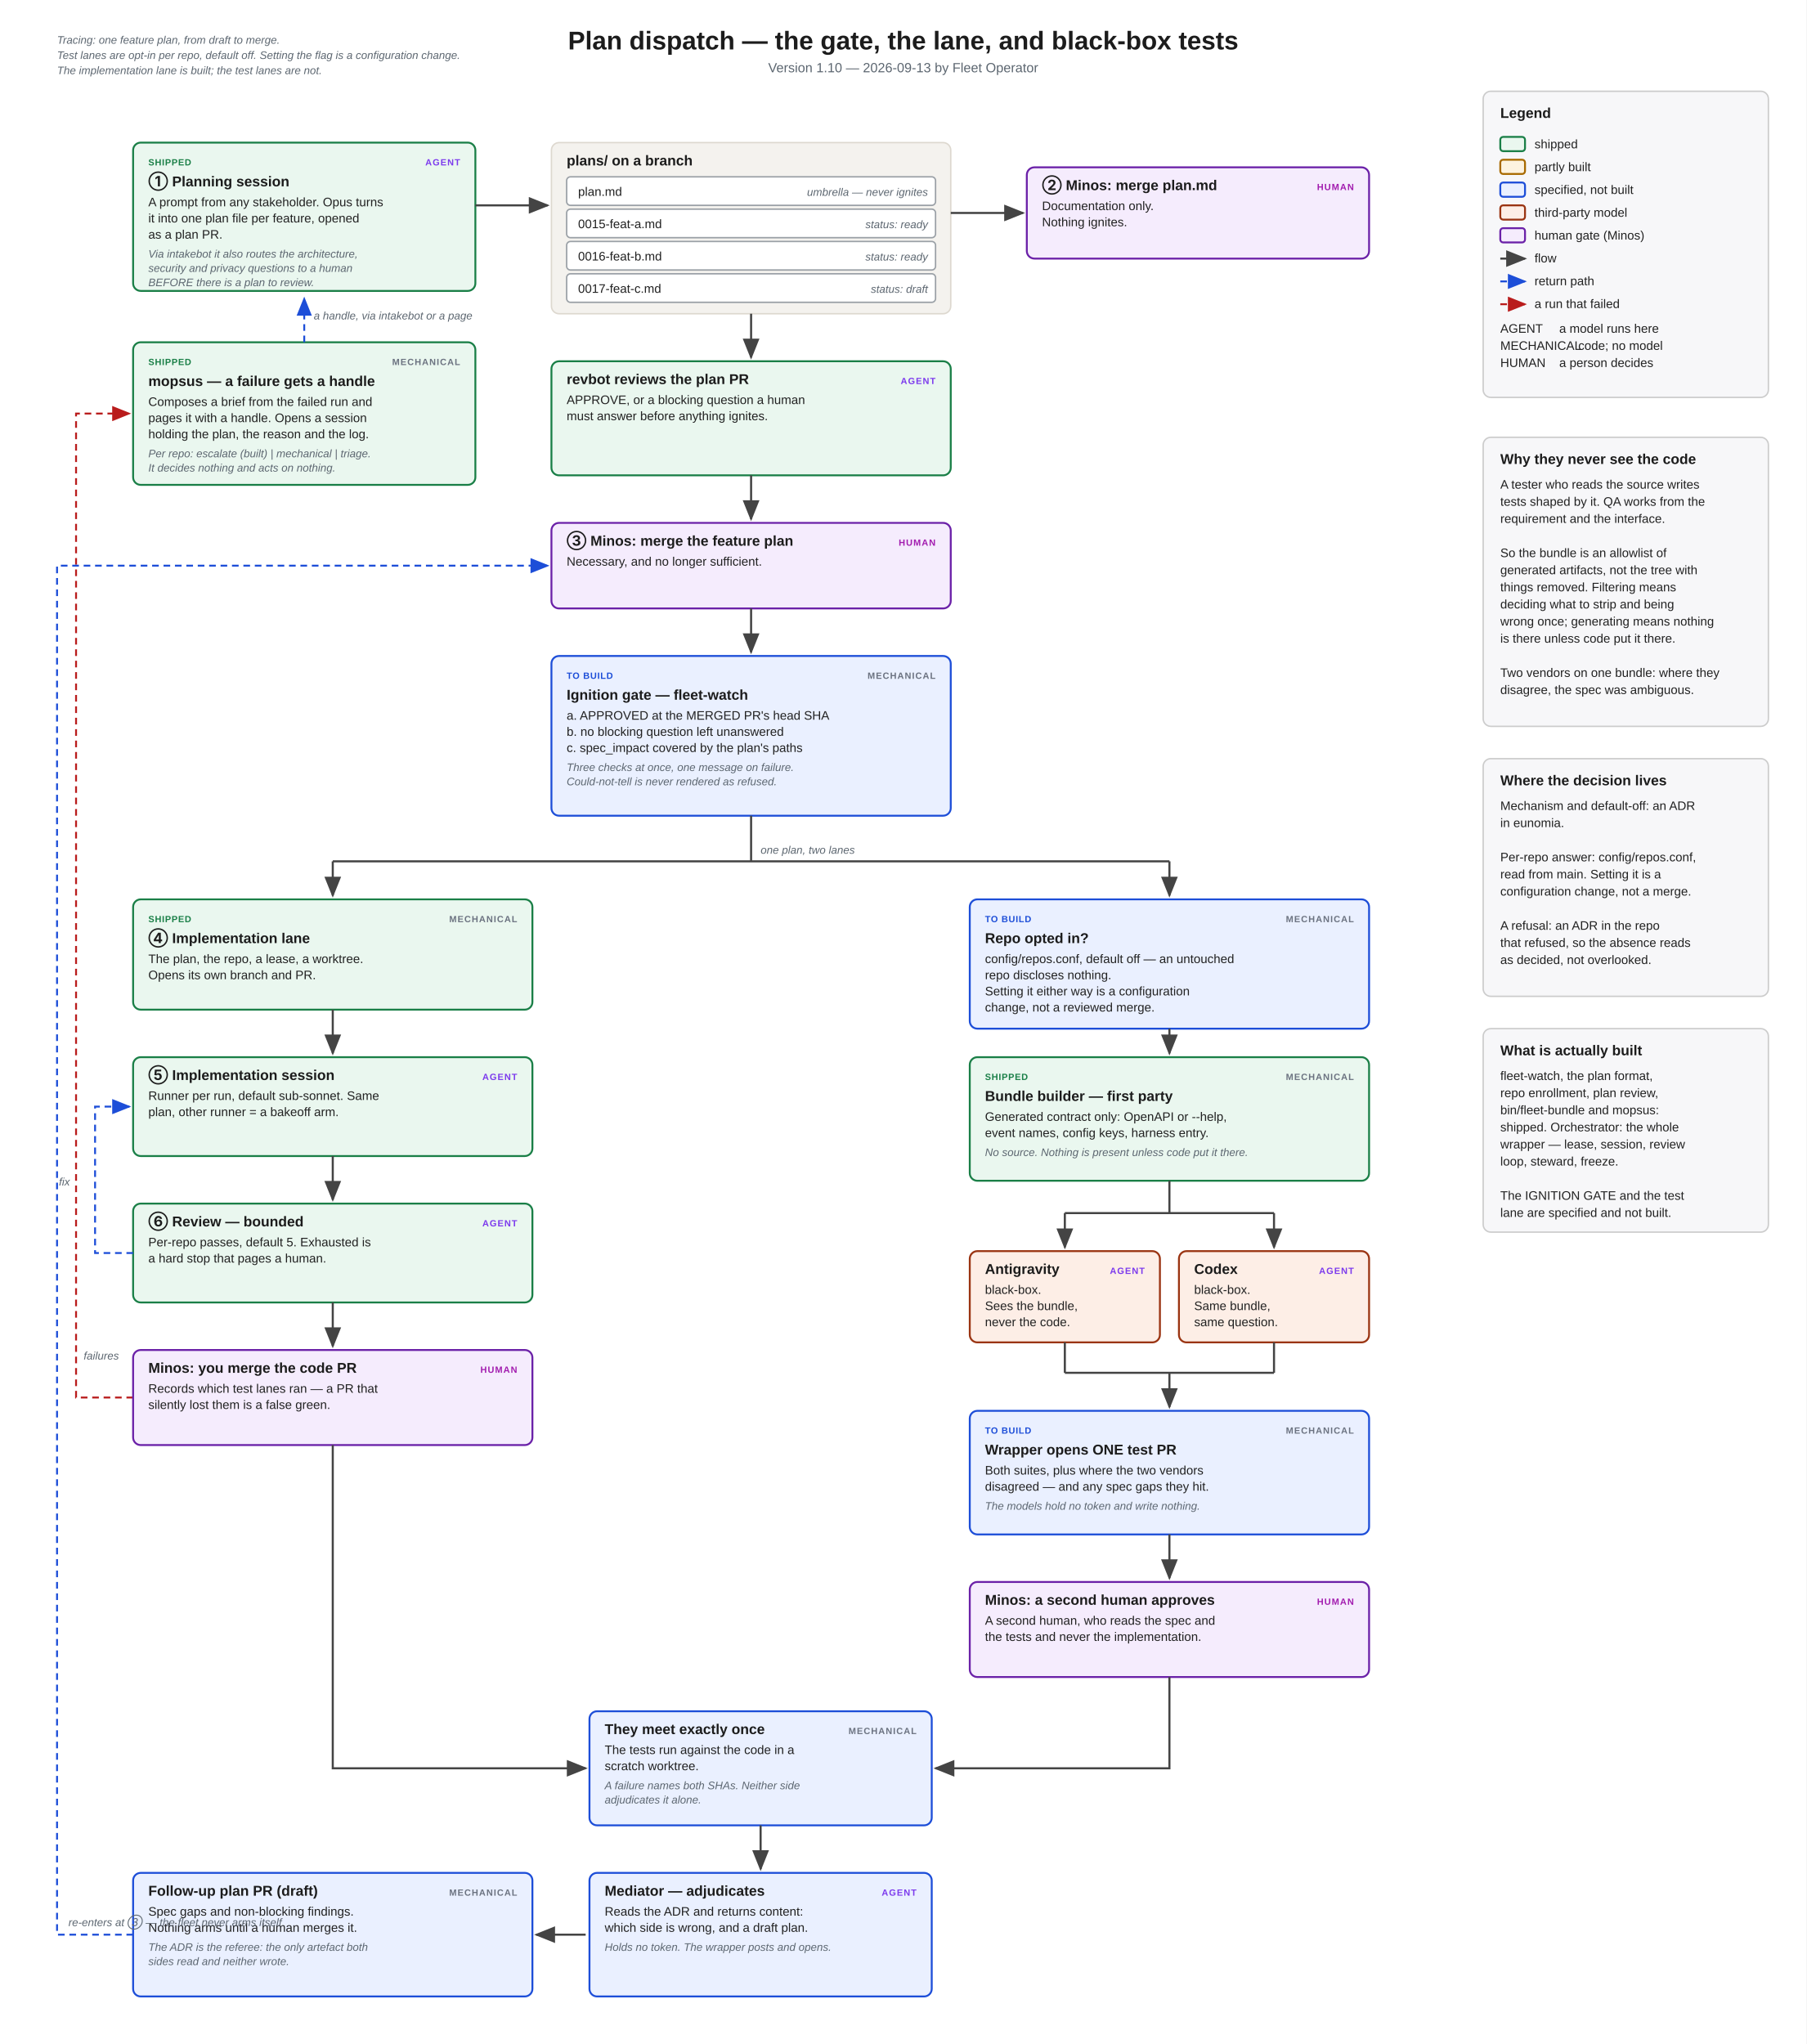
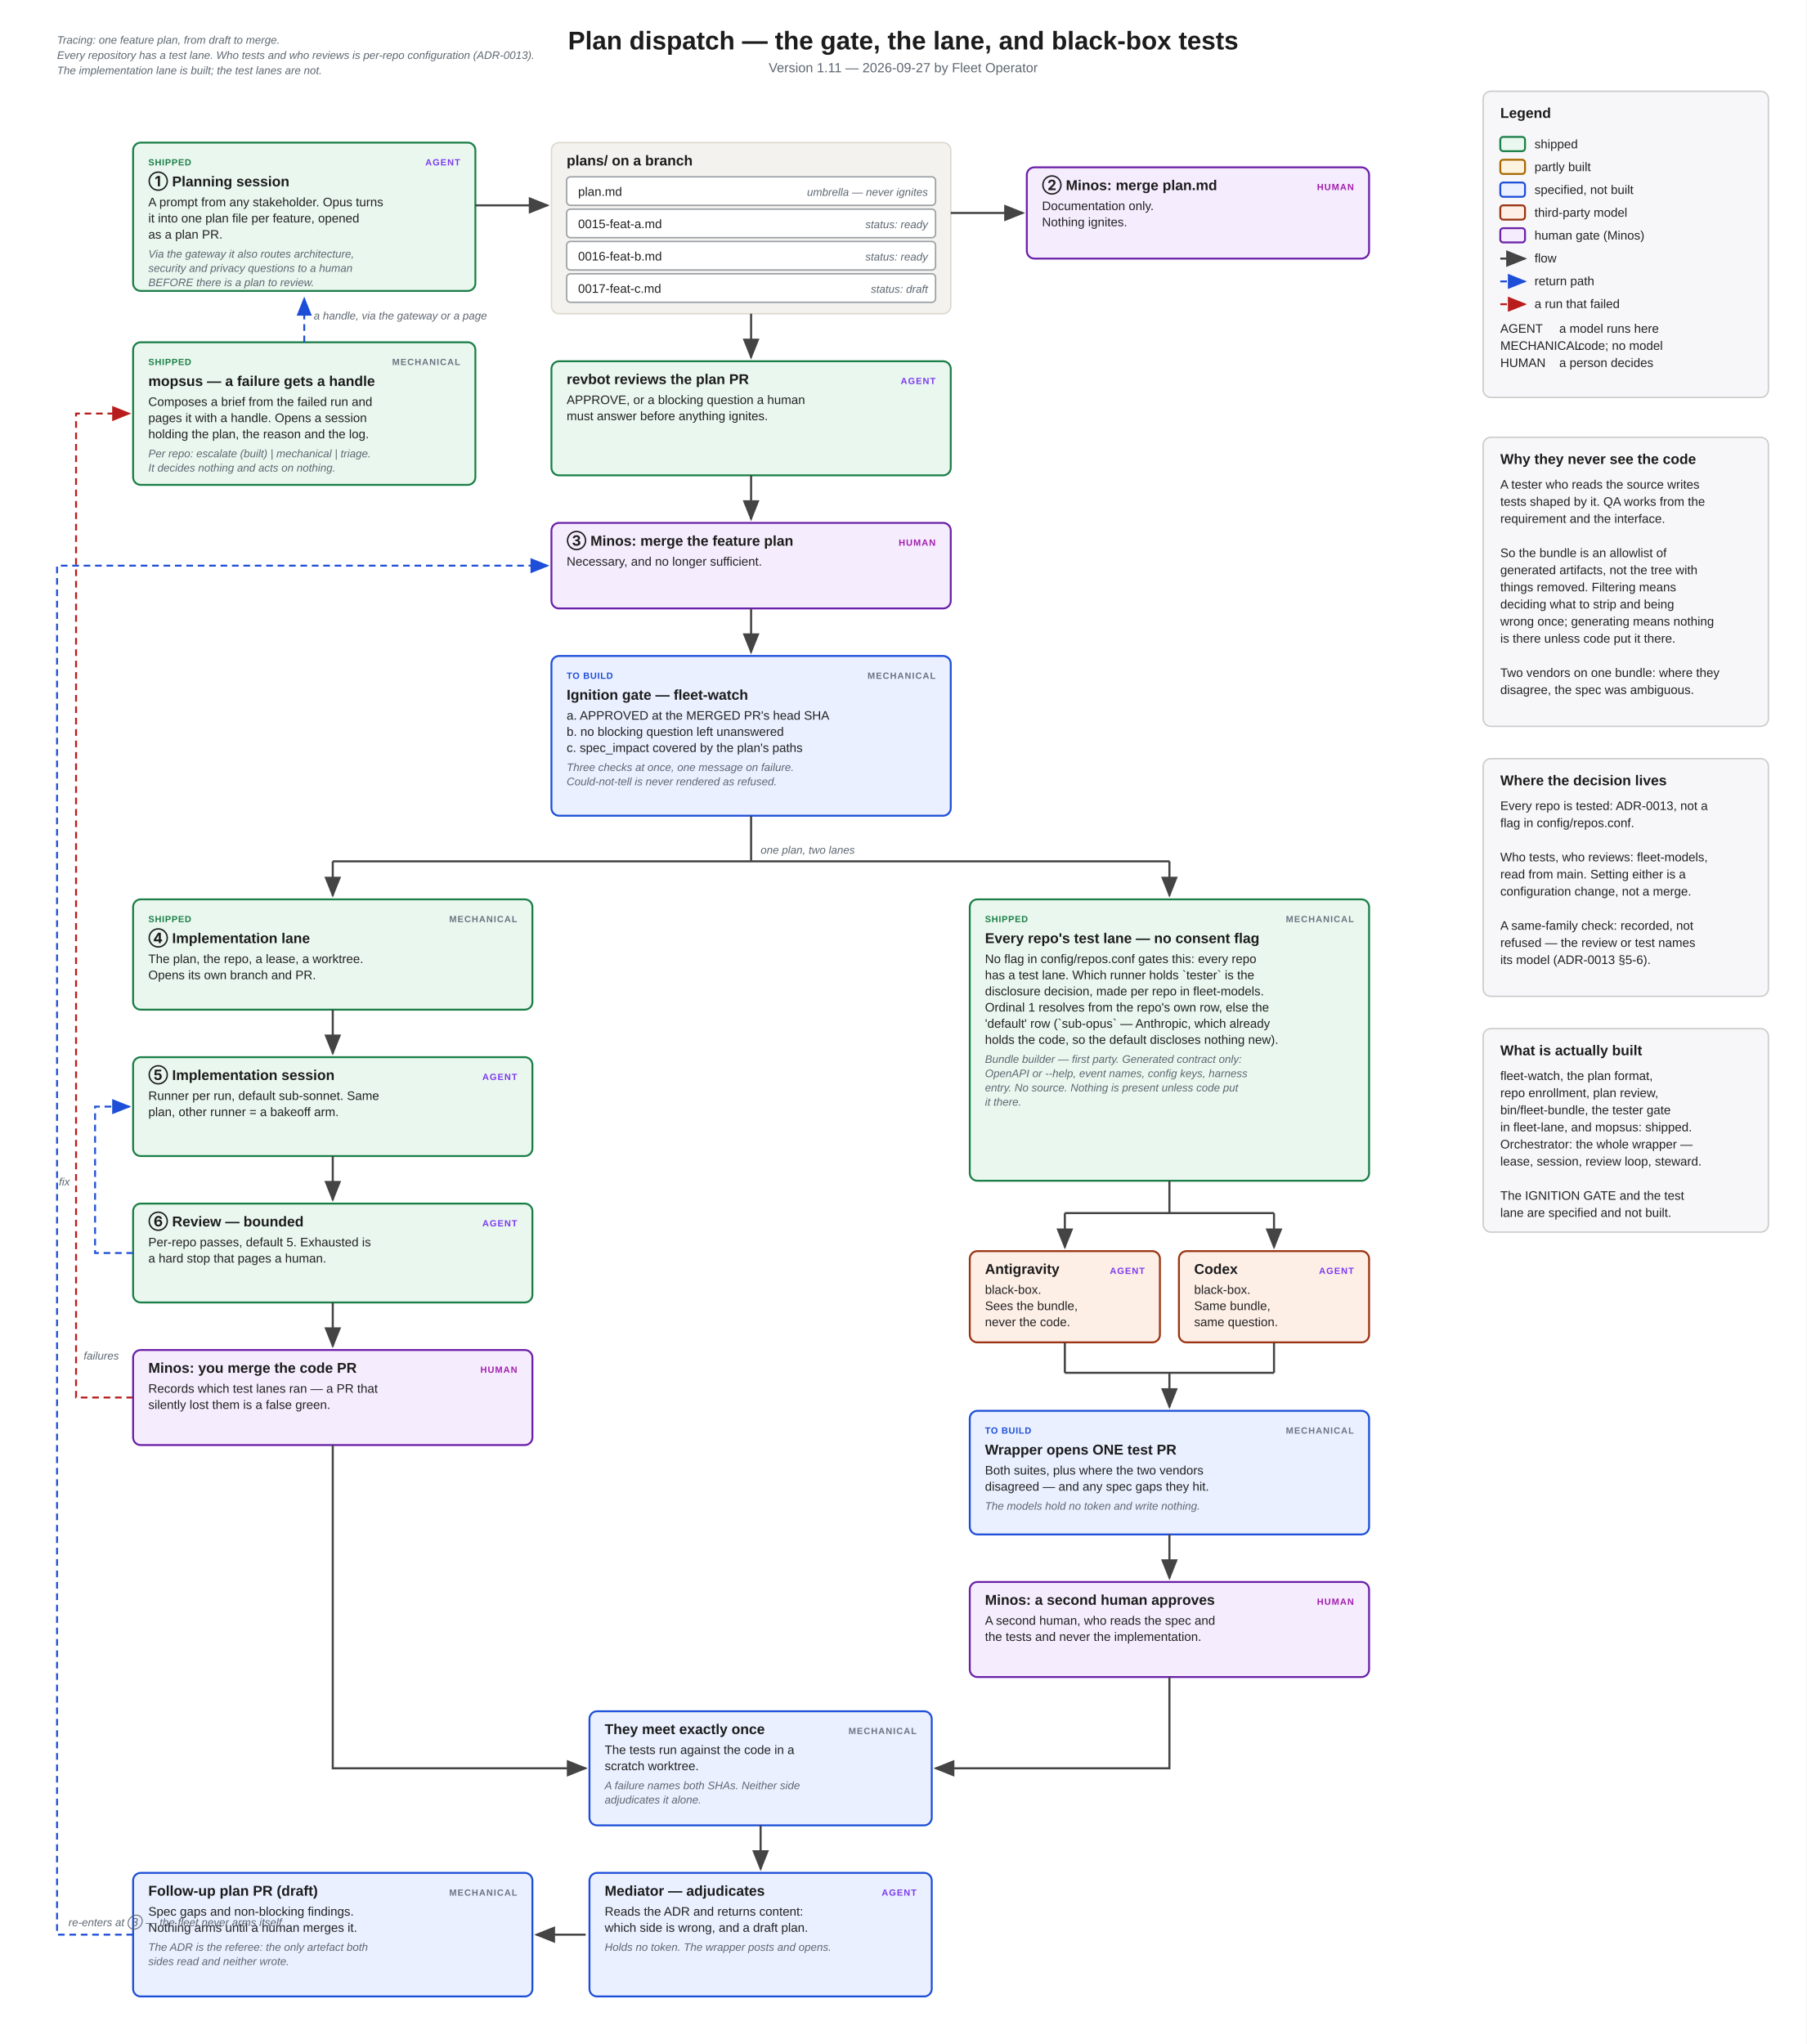
<svg xmlns="http://www.w3.org/2000/svg" viewBox="0 0 1900 2150" width="1900" height="2150" font-family="-apple-system, BlinkMacSystemFont, 'Helvetica Neue', Arial, sans-serif">
  <style>
 .t{font-size:27px;font-weight:700;fill:#1c1c1c}
 .sub{font-size:14px;fill:#5c6670}
 .h{font-size:15px;font-weight:700;fill:#1c1c1c}
 .b{font-size:13px;fill:#222}
 .n{font-size:11.5px;fill:#5c6670;font-style:italic}
 .badge{font-size:9.5px;font-weight:700;letter-spacing:.06em}
 .shipb{fill:#1a7f47}.partb{fill:#a86a00}.todob{fill:#1d4ed8}.gateb{fill:#6b21a8}.testb{fill:#9a3412}
 .zone{fill:#f4f2ee;stroke:#ddd8cf;stroke-width:1.5}
 .ship{fill:#eaf7ef;stroke:#1a7f47;stroke-width:2}
 .part{fill:#fdf3e0;stroke:#a86a00;stroke-width:2}
 .todo{fill:#eaf0ff;stroke:#1d4ed8;stroke-width:2}
 .test{fill:#fdeee6;stroke:#9a3412;stroke-width:2}
 .gate{fill:#f5ecfd;stroke:#6b21a8;stroke-width:2}
 .plain{fill:#ffffff;stroke:#9aa0a6;stroke-width:1.5}
 .panel{fill:#f7f7f9;stroke:#cccccc;stroke-width:1.5}
 .fl{fill:none;stroke:#444;stroke-width:2.2;marker-end:url(#a)}
 .ret{fill:none;stroke:#1d4ed8;stroke-width:2;stroke-dasharray:7 5;marker-end:url(#ab)}
 .bus{fill:none;stroke:#444;stroke-width:2.2}
 .fail{fill:none;stroke:#b91c1c;stroke-width:2;stroke-dasharray:7 5;marker-end:url(#af)}
 .actA{font-size:9.5px;letter-spacing:.09em;font-weight:700;fill:#7c3aed}
 .actM{font-size:9.5px;letter-spacing:.09em;font-weight:700;fill:#6b7280}
 .actH{font-size:9.5px;letter-spacing:.09em;font-weight:700;fill:#a21caf}
</style>
  <defs>
    <marker id="a" markerWidth="10" markerHeight="8" refX="9" refY="4" orient="auto">
      <path d="M0,0 L10,4 L0,8 z" fill="#444" />
    </marker>
    <marker id="ab" markerWidth="10" markerHeight="8" refX="9" refY="4" orient="auto">
      <path d="M0,0 L10,4 L0,8 z" fill="#1d4ed8" />
    </marker>
    <marker id="af" markerWidth="10" markerHeight="8" refX="9" refY="4" orient="auto">
      <path d="M0,0 L10,4 L0,8 z" fill="#b91c1c" />
    </marker>
  </defs>
  <rect class="bg" x="0" y="0" width="1900" height="2150" fill="#ffffff" />
  <text class="t" x="950" y="52" text-anchor="middle">Plan dispatch — the gate, the lane, and black-box tests</text>
-   <text class="sub" x="950" y="76" text-anchor="middle">Version 1.10 — 2026-09-13 by Fleet Operator</text>
+   <text class="sub" x="950" y="76" text-anchor="middle">Version 1.11 — 2026-09-27 by Fleet Operator</text>
  <text class="n" x="60" y="46" text-anchor="start">Tracing: one feature plan, from draft to merge.</text>
-   <text class="n" x="60" y="62" text-anchor="start">Test lanes are opt-in per repo, default off. Setting the flag is a configuration change.</text>
+   <text class="n" x="60" y="62" text-anchor="start">Every repository has a test lane. Who tests and who reviews is per-repo configuration (ADR-0013).</text>
  <text class="n" x="60" y="78" text-anchor="start">The implementation lane is built; the test lanes are not.</text>
  <rect class="panel" x="1560" y="96" width="300" height="322" rx="8" />
  <text class="h" x="1578" y="124" text-anchor="start">Legend</text>
  <rect class="ship" x="1578" y="144" width="26" height="15" rx="3" />
  <text class="b" x="1614" y="156" text-anchor="start">shipped</text>
  <rect class="part" x="1578" y="168" width="26" height="15" rx="3" />
  <text class="b" x="1614" y="180" text-anchor="start">partly built</text>
  <rect class="todo" x="1578" y="192" width="26" height="15" rx="3" />
  <text class="b" x="1614" y="204" text-anchor="start">specified, not built</text>
  <rect class="test" x="1578" y="216" width="26" height="15" rx="3" />
  <text class="b" x="1614" y="228" text-anchor="start">third-party model</text>
  <rect class="gate" x="1578" y="240" width="26" height="15" rx="3" />
  <text class="b" x="1614" y="252" text-anchor="start">human gate (Minos)</text>
  <path class="fl" d="M1578,272 L1604,272" />
  <text class="b" x="1614" y="276" text-anchor="start">flow</text>
  <path class="ret" d="M1578,296 L1604,296" />
  <text class="b" x="1614" y="300" text-anchor="start">return path</text>
  <path class="fail" d="M1578,320 L1604,320" />
  <text class="b" x="1614" y="324" text-anchor="start">a run that failed</text>
  <text class="b" x="1578" y="350" text-anchor="start">AGENT</text>
  <text class="b" x="1640" y="350" text-anchor="start">a model runs here</text>
  <text class="b" x="1578" y="368" text-anchor="start">MECHANICAL</text>
  <text class="b" x="1660" y="368" text-anchor="start">code; no model</text>
  <text class="b" x="1578" y="386" text-anchor="start">HUMAN</text>
  <text class="b" x="1640" y="386" text-anchor="start">a person decides</text>
  <rect class="ship" x="140" y="150" width="360" height="156" rx="8" />
  <text class="actA" x="484" y="174" text-anchor="end">AGENT</text>
  <text class="badge shipb" x="156" y="174">SHIPPED</text>
  <text class="h" x="156" y="196">① Planning session</text>
  <text class="b" x="156" y="217">A prompt from any stakeholder. Opus turns</text>
  <text class="b" x="156" y="234">it into one plan file per feature, opened</text>
  <text class="b" x="156" y="251">as a plan PR.</text>
-   <text class="n" x="156" y="271">Via intakebot it also routes the architecture,</text>
+   <text class="n" x="156" y="271">Via the gateway it also routes architecture,</text>
  <text class="n" x="156" y="286">security and privacy questions to a human</text>
  <text class="n" x="156" y="301">BEFORE there is a plan to review.</text>
  <rect class="ship" x="140" y="360" width="360" height="150" rx="8" />
  <text class="actM" x="484" y="384" text-anchor="end">MECHANICAL</text>
  <text class="badge shipb" x="156" y="384">SHIPPED</text>
  <text class="h" x="156" y="406">mopsus — a failure gets a handle</text>
  <text class="b" x="156" y="427">Composes a brief from the failed run and</text>
  <text class="b" x="156" y="444">pages it with a handle. Opens a session</text>
  <text class="b" x="156" y="461">holding the plan, the reason and the log.</text>
  <text class="n" x="156" y="481">Per repo: escalate (built) | mechanical | triage.</text>
  <text class="n" x="156" y="496">It decides nothing and acts on nothing.</text>
  <path class="fail" d="M140,1470 L80,1470 L80,435 L136,435" />
  <text class="n" x="88" y="1430" text-anchor="start">failures</text>
  <path class="ret" d="M320,360 L320,314" />
-   <text class="n" x="330" y="336" text-anchor="start">a handle, via intakebot or a page</text>
+   <text class="n" x="330" y="336" text-anchor="start">a handle, via the gateway or a page</text>
  <rect class="zone" x="580" y="150" width="420" height="180" rx="8" />
  <text class="h" x="596" y="174" text-anchor="start">plans/ on a branch</text>
  <rect class="plain" x="596" y="186" width="388" height="30" rx="4" />
  <text class="b" x="608" y="206" text-anchor="start">plan.md</text>
  <text class="n" x="976" y="206" text-anchor="end">umbrella — never ignites</text>
  <rect class="plain" x="596" y="220" width="388" height="30" rx="4" stroke="#1a7f47" stroke-width="2" />
  <text class="b" x="608" y="240" text-anchor="start">0015-feat-a.md</text>
  <text class="n" x="976" y="240" text-anchor="end">status: ready</text>
  <rect class="plain" x="596" y="254" width="388" height="30" rx="4" stroke="#1a7f47" stroke-width="2" />
  <text class="b" x="608" y="274" text-anchor="start">0016-feat-b.md</text>
  <text class="n" x="976" y="274" text-anchor="end">status: ready</text>
  <rect class="plain" x="596" y="288" width="388" height="30" rx="4" />
  <text class="b" x="608" y="308" text-anchor="start">0017-feat-c.md</text>
  <text class="n" x="976" y="308" text-anchor="end">status: draft</text>
  <path class="fl" d="M500,216 L576,216" />
  <rect class="gate" x="1080" y="176" width="360" height="96" rx="8" />
  <text class="actH" x="1424" y="200" text-anchor="end">HUMAN</text>
  <text class="h" x="1096" y="200">② Minos: merge plan.md</text>
  <text class="b" x="1096" y="221">Documentation only.</text>
  <text class="b" x="1096" y="238">Nothing ignites.</text>
  <path class="fl" d="M1000,224 L1076,224" />
  <path class="fl" d="M790,330 L790,376" />
  <rect class="ship" x="580" y="380" width="420" height="120" rx="8" />
  <text class="actA" x="984" y="404" text-anchor="end">AGENT</text>
  <text class="h" x="596" y="404">revbot reviews the plan PR</text>
  <text class="b" x="596" y="425">APPROVE, or a blocking question a human</text>
  <text class="b" x="596" y="442">must answer before anything ignites.</text>
  <path class="fl" d="M790,500 L790,546" />
  <rect class="gate" x="580" y="550" width="420" height="90" rx="8" />
  <text class="actH" x="984" y="574" text-anchor="end">HUMAN</text>
  <text class="h" x="596" y="574">③ Minos: merge the feature plan</text>
  <text class="b" x="596" y="595">Necessary, and no longer sufficient.</text>
  <path class="fl" d="M790,640 L790,686" />
  <rect class="todo" x="580" y="690" width="420" height="168" rx="8" />
  <text class="actM" x="984" y="714" text-anchor="end">MECHANICAL</text>
  <text class="badge todob" x="596" y="714">TO BUILD</text>
  <text class="h" x="596" y="736">Ignition gate — fleet-watch</text>
  <text class="b" x="596" y="757">a. APPROVED at the MERGED PR's head SHA</text>
  <text class="b" x="596" y="774">b. no blocking question left unanswered</text>
  <text class="b" x="596" y="791">c. spec_impact covered by the plan's paths</text>
  <text class="n" x="596" y="811">Three checks at once, one message on failure.</text>
  <text class="n" x="596" y="826">Could-not-tell is never rendered as refused.</text>
  <path class="bus" d="M790,858 L790,906" />
  <path class="bus" d="M350,906 L1230,906" />
  <path class="fl" d="M350,906 L350,942" />
  <path class="fl" d="M1230,906 L1230,942" />
  <text class="n" x="800" y="898" text-anchor="start">one plan, two lanes</text>
  <rect class="ship" x="140" y="946" width="420" height="116" rx="8" />
  <text class="actM" x="544" y="970" text-anchor="end">MECHANICAL</text>
  <text class="badge shipb" x="156" y="970">SHIPPED</text>
  <text class="h" x="156" y="992">④ Implementation lane</text>
  <text class="b" x="156" y="1013">The plan, the repo, a lease, a worktree.</text>
  <text class="b" x="156" y="1030">Opens its own branch and PR.</text>
  <path class="fl" d="M350,1062 L350,1108" />
  <rect class="ship" x="140" y="1112" width="420" height="104" rx="8" />
  <text class="actA" x="544" y="1136" text-anchor="end">AGENT</text>
  <text class="h" x="156" y="1136">⑤ Implementation session</text>
  <text class="b" x="156" y="1157">Runner per run, default sub-sonnet. Same</text>
  <text class="b" x="156" y="1174">plan, other runner = a bakeoff arm.</text>
  <path class="fl" d="M350,1216 L350,1262" />
  <rect class="ship" x="140" y="1266" width="420" height="104" rx="8" />
  <text class="actA" x="544" y="1290" text-anchor="end">AGENT</text>
  <text class="h" x="156" y="1290">⑥ Review — bounded</text>
  <text class="b" x="156" y="1311">Per-repo passes, default 5. Exhausted is</text>
  <text class="b" x="156" y="1328">a hard stop that pages a human.</text>
  <path class="ret" d="M140,1318 L100,1318 L100,1164 L136,1164" />
  <text class="n" x="62" y="1247" text-anchor="start">fix</text>
  <path class="fl" d="M350,1370 L350,1416" />
  <rect class="gate" x="140" y="1420" width="420" height="100" rx="8" />
  <text class="actH" x="544" y="1444" text-anchor="end">HUMAN</text>
  <text class="h" x="156" y="1444">Minos: you merge the code PR</text>
  <text class="b" x="156" y="1465">Records which test lanes ran — a PR that</text>
  <text class="b" x="156" y="1482">silently lost them is a false green.</text>
-   <rect class="todo" x="1020" y="946" width="420" height="136" rx="8" />
+   <rect class="ship" x="1020" y="946" width="420" height="296" rx="8" />
  <text class="actM" x="1424" y="970" text-anchor="end">MECHANICAL</text>
-   <text class="badge todob" x="1036" y="970">TO BUILD</text>
-   <text class="h" x="1036" y="992">Repo opted in?</text>
-   <text class="b" x="1036" y="1013">config/repos.conf, default off — an untouched</text>
-   <text class="b" x="1036" y="1030">repo discloses nothing.</text>
-   <text class="b" x="1036" y="1047">Setting it either way is a configuration</text>
-   <text class="b" x="1036" y="1064">change, not a reviewed merge.</text>
-   <path class="fl" d="M1230,1082 L1230,1108" />
-   <rect class="ship" x="1020" y="1112" width="420" height="130" rx="8" />
-   <text class="actM" x="1424" y="1136" text-anchor="end">MECHANICAL</text>
-   <text class="badge shipb" x="1036" y="1136">SHIPPED</text>
-   <text class="h" x="1036" y="1158">Bundle builder — first party</text>
-   <text class="b" x="1036" y="1179">Generated contract only: OpenAPI or --help,</text>
-   <text class="b" x="1036" y="1196">event names, config keys, harness entry.</text>
-   <text class="n" x="1036" y="1216">No source. Nothing is present unless code put it there.</text>
+   <text class="badge shipb" x="1036" y="970">SHIPPED</text>
+   <text class="h" x="1036" y="992">Every repo's test lane — no consent flag</text>
+   <text class="b" x="1036" y="1013">No flag in config/repos.conf gates this: every repo</text>
+   <text class="b" x="1036" y="1030">has a test lane. Which runner holds `tester` is the</text>
+   <text class="b" x="1036" y="1047">disclosure decision, made per repo in fleet-models.</text>
+   <text class="b" x="1036" y="1064">Ordinal 1 resolves from the repo's own row, else the</text>
+   <text class="b" x="1036" y="1081">'default' row (`sub-opus` — Anthropic, which already</text>
+   <text class="b" x="1036" y="1098">holds the code, so the default discloses nothing new).</text>
+   <text class="n" x="1036" y="1118">Bundle builder — first party. Generated contract only:</text>
+   <text class="n" x="1036" y="1133">OpenAPI or --help, event names, config keys, harness</text>
+   <text class="n" x="1036" y="1148">entry. No source. Nothing is present unless code put</text>
+   <text class="n" x="1036" y="1163">it there.</text>
  <path class="bus" d="M1230,1242 L1230,1276" />
  <path class="bus" d="M1120,1276 L1340,1276" />
  <path class="fl" d="M1120,1276 L1120,1312" />
  <path class="fl" d="M1340,1276 L1340,1312" />
  <rect class="test" x="1020" y="1316" width="200" height="96" rx="8" />
  <text class="actA" x="1204" y="1340" text-anchor="end">AGENT</text>
  <text class="h" x="1036" y="1340">Antigravity</text>
  <text class="b" x="1036" y="1361">black-box.</text>
  <text class="b" x="1036" y="1378">Sees the bundle,</text>
  <text class="b" x="1036" y="1395">never the code.</text>
  <rect class="test" x="1240" y="1316" width="200" height="96" rx="8" />
  <text class="actA" x="1424" y="1340" text-anchor="end">AGENT</text>
  <text class="h" x="1256" y="1340">Codex</text>
  <text class="b" x="1256" y="1361">black-box.</text>
  <text class="b" x="1256" y="1378">Same bundle,</text>
  <text class="b" x="1256" y="1395">same question.</text>
  <path class="bus" d="M1120,1412 L1120,1444" />
  <path class="bus" d="M1340,1412 L1340,1444" />
  <path class="bus" d="M1120,1444 L1340,1444" />
  <path class="fl" d="M1230,1444 L1230,1480" />
  <rect class="todo" x="1020" y="1484" width="420" height="130" rx="8" />
  <text class="actM" x="1424" y="1508" text-anchor="end">MECHANICAL</text>
  <text class="badge todob" x="1036" y="1508">TO BUILD</text>
  <text class="h" x="1036" y="1530">Wrapper opens ONE test PR</text>
  <text class="b" x="1036" y="1551">Both suites, plus where the two vendors</text>
  <text class="b" x="1036" y="1568">disagreed — and any spec gaps they hit.</text>
  <text class="n" x="1036" y="1588">The models hold no token and write nothing.</text>
  <path class="fl" d="M1230,1614 L1230,1660" />
  <rect class="gate" x="1020" y="1664" width="420" height="100" rx="8" />
  <text class="actH" x="1424" y="1688" text-anchor="end">HUMAN</text>
  <text class="h" x="1036" y="1688">Minos: a second human approves</text>
  <text class="b" x="1036" y="1709">A second human, who reads the spec and</text>
  <text class="b" x="1036" y="1726">the tests and never the implementation.</text>
  <path class="fl" d="M350,1520 L350,1860 L616,1860" />
  <path class="fl" d="M1230,1764 L1230,1860 L984,1860" />
  <rect class="todo" x="620" y="1800" width="360" height="120" rx="8" />
  <text class="actM" x="964" y="1824" text-anchor="end">MECHANICAL</text>
  <text class="h" x="636" y="1824">They meet exactly once</text>
  <text class="b" x="636" y="1845">The tests run against the code in a</text>
  <text class="b" x="636" y="1862">scratch worktree.</text>
  <text class="n" x="636" y="1882">A failure names both SHAs. Neither side</text>
  <text class="n" x="636" y="1897">adjudicates it alone.</text>
  <path class="fl" d="M800,1920 L800,1966" />
  <rect class="todo" x="620" y="1970" width="360" height="130" rx="8" />
  <text class="actA" x="964" y="1994" text-anchor="end">AGENT</text>
  <text class="h" x="636" y="1994">Mediator — adjudicates</text>
  <text class="b" x="636" y="2015">Reads the ADR and returns content:</text>
  <text class="b" x="636" y="2032">which side is wrong, and a draft plan.</text>
  <text class="n" x="636" y="2052">Holds no token. The wrapper posts and opens.</text>
  <path class="fl" d="M616,2035 L564,2035" />
  <rect class="todo" x="140" y="1970" width="420" height="130" rx="8" />
  <text class="actM" x="544" y="1994" text-anchor="end">MECHANICAL</text>
  <text class="h" x="156" y="1994">Follow-up plan PR (draft)</text>
  <text class="b" x="156" y="2015">Spec gaps and non-blocking findings.</text>
  <text class="b" x="156" y="2032">Nothing arms until a human merges it.</text>
  <text class="n" x="156" y="2052">The ADR is the referee: the only artefact both</text>
  <text class="n" x="156" y="2067">sides read and neither wrote.</text>
  <path class="ret" d="M140,2035 L60,2035 L60,595 L576,595" />
  <text class="n" x="72" y="2026" text-anchor="start">re-enters at ③ — the fleet never arms itself</text>
  <rect class="panel" x="1560" y="460" width="300" height="304" rx="8" />
  <text class="h" x="1578" y="488" text-anchor="start">Why they never see the code</text>
  <text class="b" x="1578" y="514" text-anchor="start">A tester who reads the source writes</text>
  <text class="b" x="1578" y="532" text-anchor="start">tests shaped by it. QA works from the</text>
  <text class="b" x="1578" y="550" text-anchor="start">requirement and the interface.</text>
  <text class="b" x="1578" y="568" text-anchor="start" />
  <text class="b" x="1578" y="586" text-anchor="start">So the bundle is an allowlist of</text>
  <text class="b" x="1578" y="604" text-anchor="start">generated artifacts, not the tree with</text>
  <text class="b" x="1578" y="622" text-anchor="start">things removed. Filtering means</text>
  <text class="b" x="1578" y="640" text-anchor="start">deciding what to strip and being</text>
  <text class="b" x="1578" y="658" text-anchor="start">wrong once; generating means nothing</text>
  <text class="b" x="1578" y="676" text-anchor="start">is there unless code put it there.</text>
  <text class="b" x="1578" y="694" text-anchor="start" />
  <text class="b" x="1578" y="712" text-anchor="start">Two vendors on one bundle: where they</text>
  <text class="b" x="1578" y="730" text-anchor="start">disagree, the spec was ambiguous.</text>
  <rect class="panel" x="1560" y="798" width="300" height="250" rx="8" />
  <text class="h" x="1578" y="826" text-anchor="start">Where the decision lives</text>
-   <text class="b" x="1578" y="852" text-anchor="start">Mechanism and default-off: an ADR</text>
-   <text class="b" x="1578" y="870" text-anchor="start">in eunomia.</text>
+   <text class="b" x="1578" y="852" text-anchor="start">Every repo is tested: ADR-0013, not a</text>
+   <text class="b" x="1578" y="870" text-anchor="start">flag in config/repos.conf.</text>
  <text class="b" x="1578" y="888" text-anchor="start" />
-   <text class="b" x="1578" y="906" text-anchor="start">Per-repo answer: config/repos.conf,</text>
-   <text class="b" x="1578" y="924" text-anchor="start">read from main. Setting it is a</text>
+   <text class="b" x="1578" y="906" text-anchor="start">Who tests, who reviews: fleet-models,</text>
+   <text class="b" x="1578" y="924" text-anchor="start">read from main. Setting either is a</text>
  <text class="b" x="1578" y="942" text-anchor="start">configuration change, not a merge.</text>
  <text class="b" x="1578" y="960" text-anchor="start" />
-   <text class="b" x="1578" y="978" text-anchor="start">A refusal: an ADR in the repo</text>
-   <text class="b" x="1578" y="996" text-anchor="start">that refused, so the absence reads</text>
-   <text class="b" x="1578" y="1014" text-anchor="start">as decided, not overlooked.</text>
+   <text class="b" x="1578" y="978" text-anchor="start">A same-family check: recorded, not</text>
+   <text class="b" x="1578" y="996" text-anchor="start">refused — the review or test names</text>
+   <text class="b" x="1578" y="1014" text-anchor="start">its model (ADR-0013 §5-6).</text>
  <rect class="panel" x="1560" y="1082" width="300" height="214" rx="8" />
  <text class="h" x="1578" y="1110" text-anchor="start">What is actually built</text>
  <text class="b" x="1578" y="1136" text-anchor="start">fleet-watch, the plan format,</text>
  <text class="b" x="1578" y="1154" text-anchor="start">repo enrollment, plan review,</text>
-   <text class="b" x="1578" y="1172" text-anchor="start">bin/fleet-bundle and mopsus:</text>
-   <text class="b" x="1578" y="1190" text-anchor="start">shipped. Orchestrator: the whole</text>
-   <text class="b" x="1578" y="1208" text-anchor="start">wrapper — lease, session, review</text>
-   <text class="b" x="1578" y="1226" text-anchor="start">loop, steward, freeze.</text>
+   <text class="b" x="1578" y="1172" text-anchor="start">bin/fleet-bundle, the tester gate</text>
+   <text class="b" x="1578" y="1190" text-anchor="start">in fleet-lane, and mopsus: shipped.</text>
+   <text class="b" x="1578" y="1208" text-anchor="start">Orchestrator: the whole wrapper —</text>
+   <text class="b" x="1578" y="1226" text-anchor="start">lease, session, review loop, steward.</text>
  <text class="b" x="1578" y="1244" text-anchor="start" />
  <text class="b" x="1578" y="1262" text-anchor="start">The IGNITION GATE and the test</text>
  <text class="b" x="1578" y="1280" text-anchor="start">lane are specified and not built.</text>
</svg>
